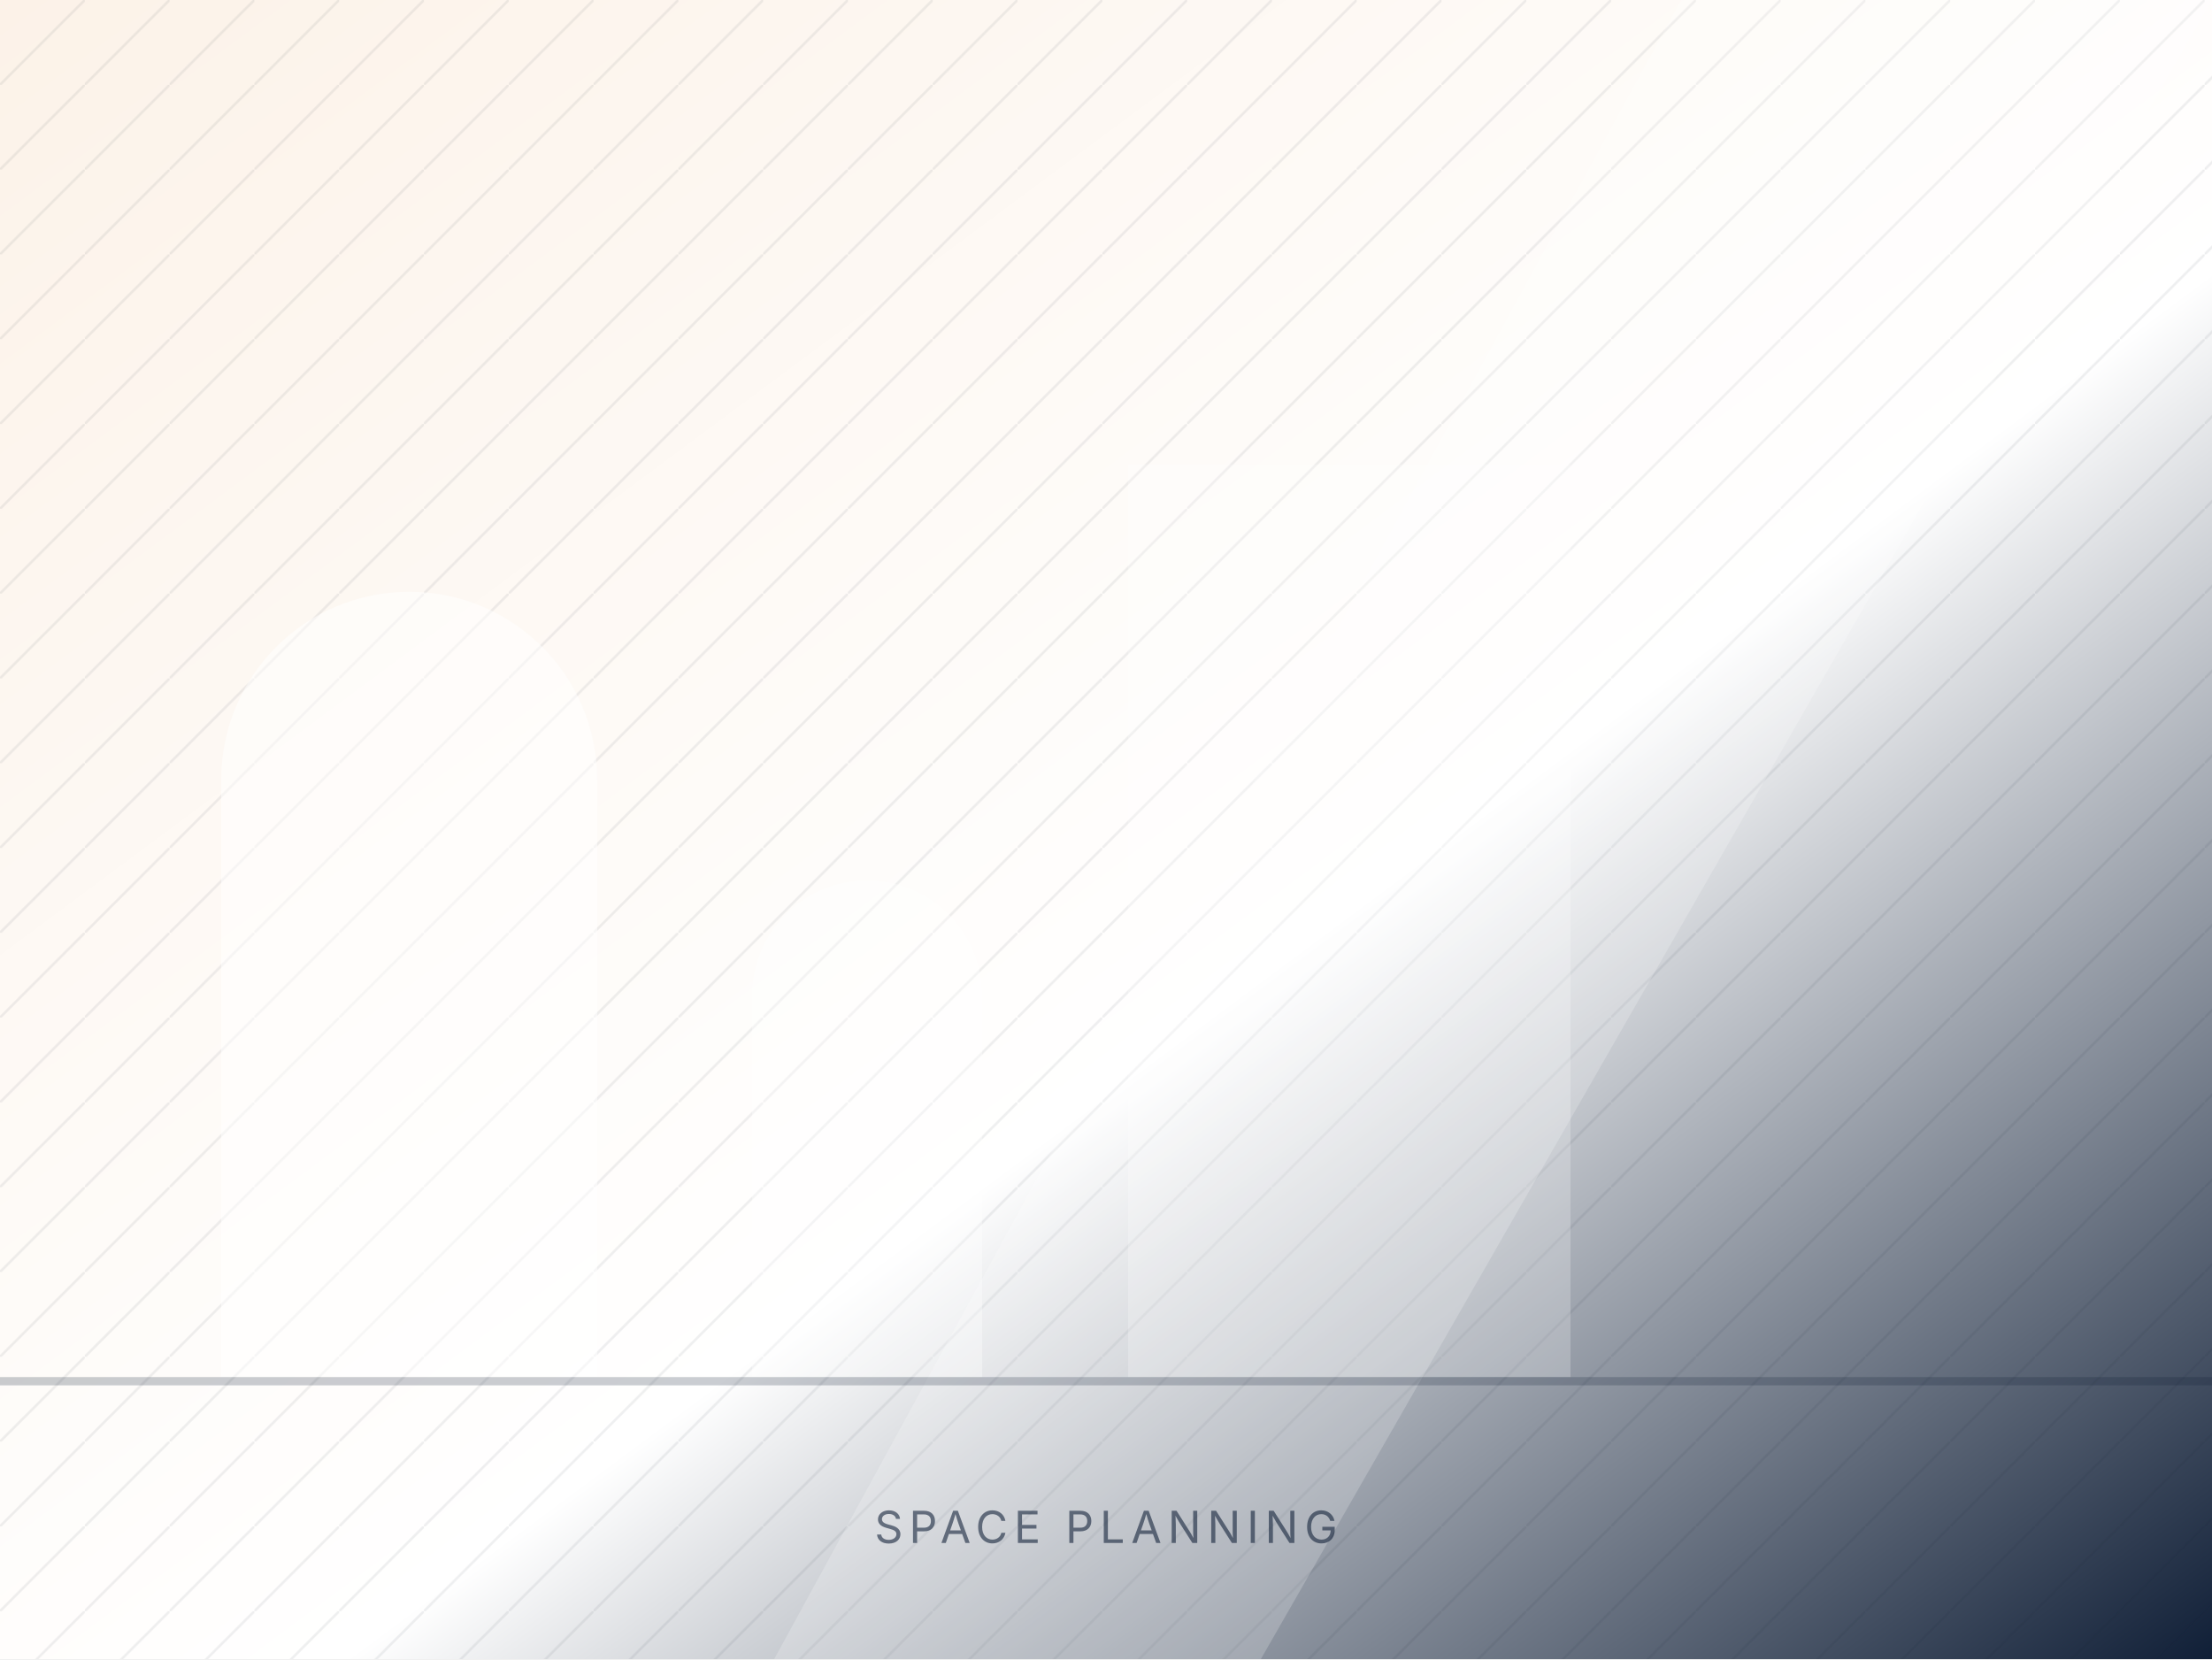
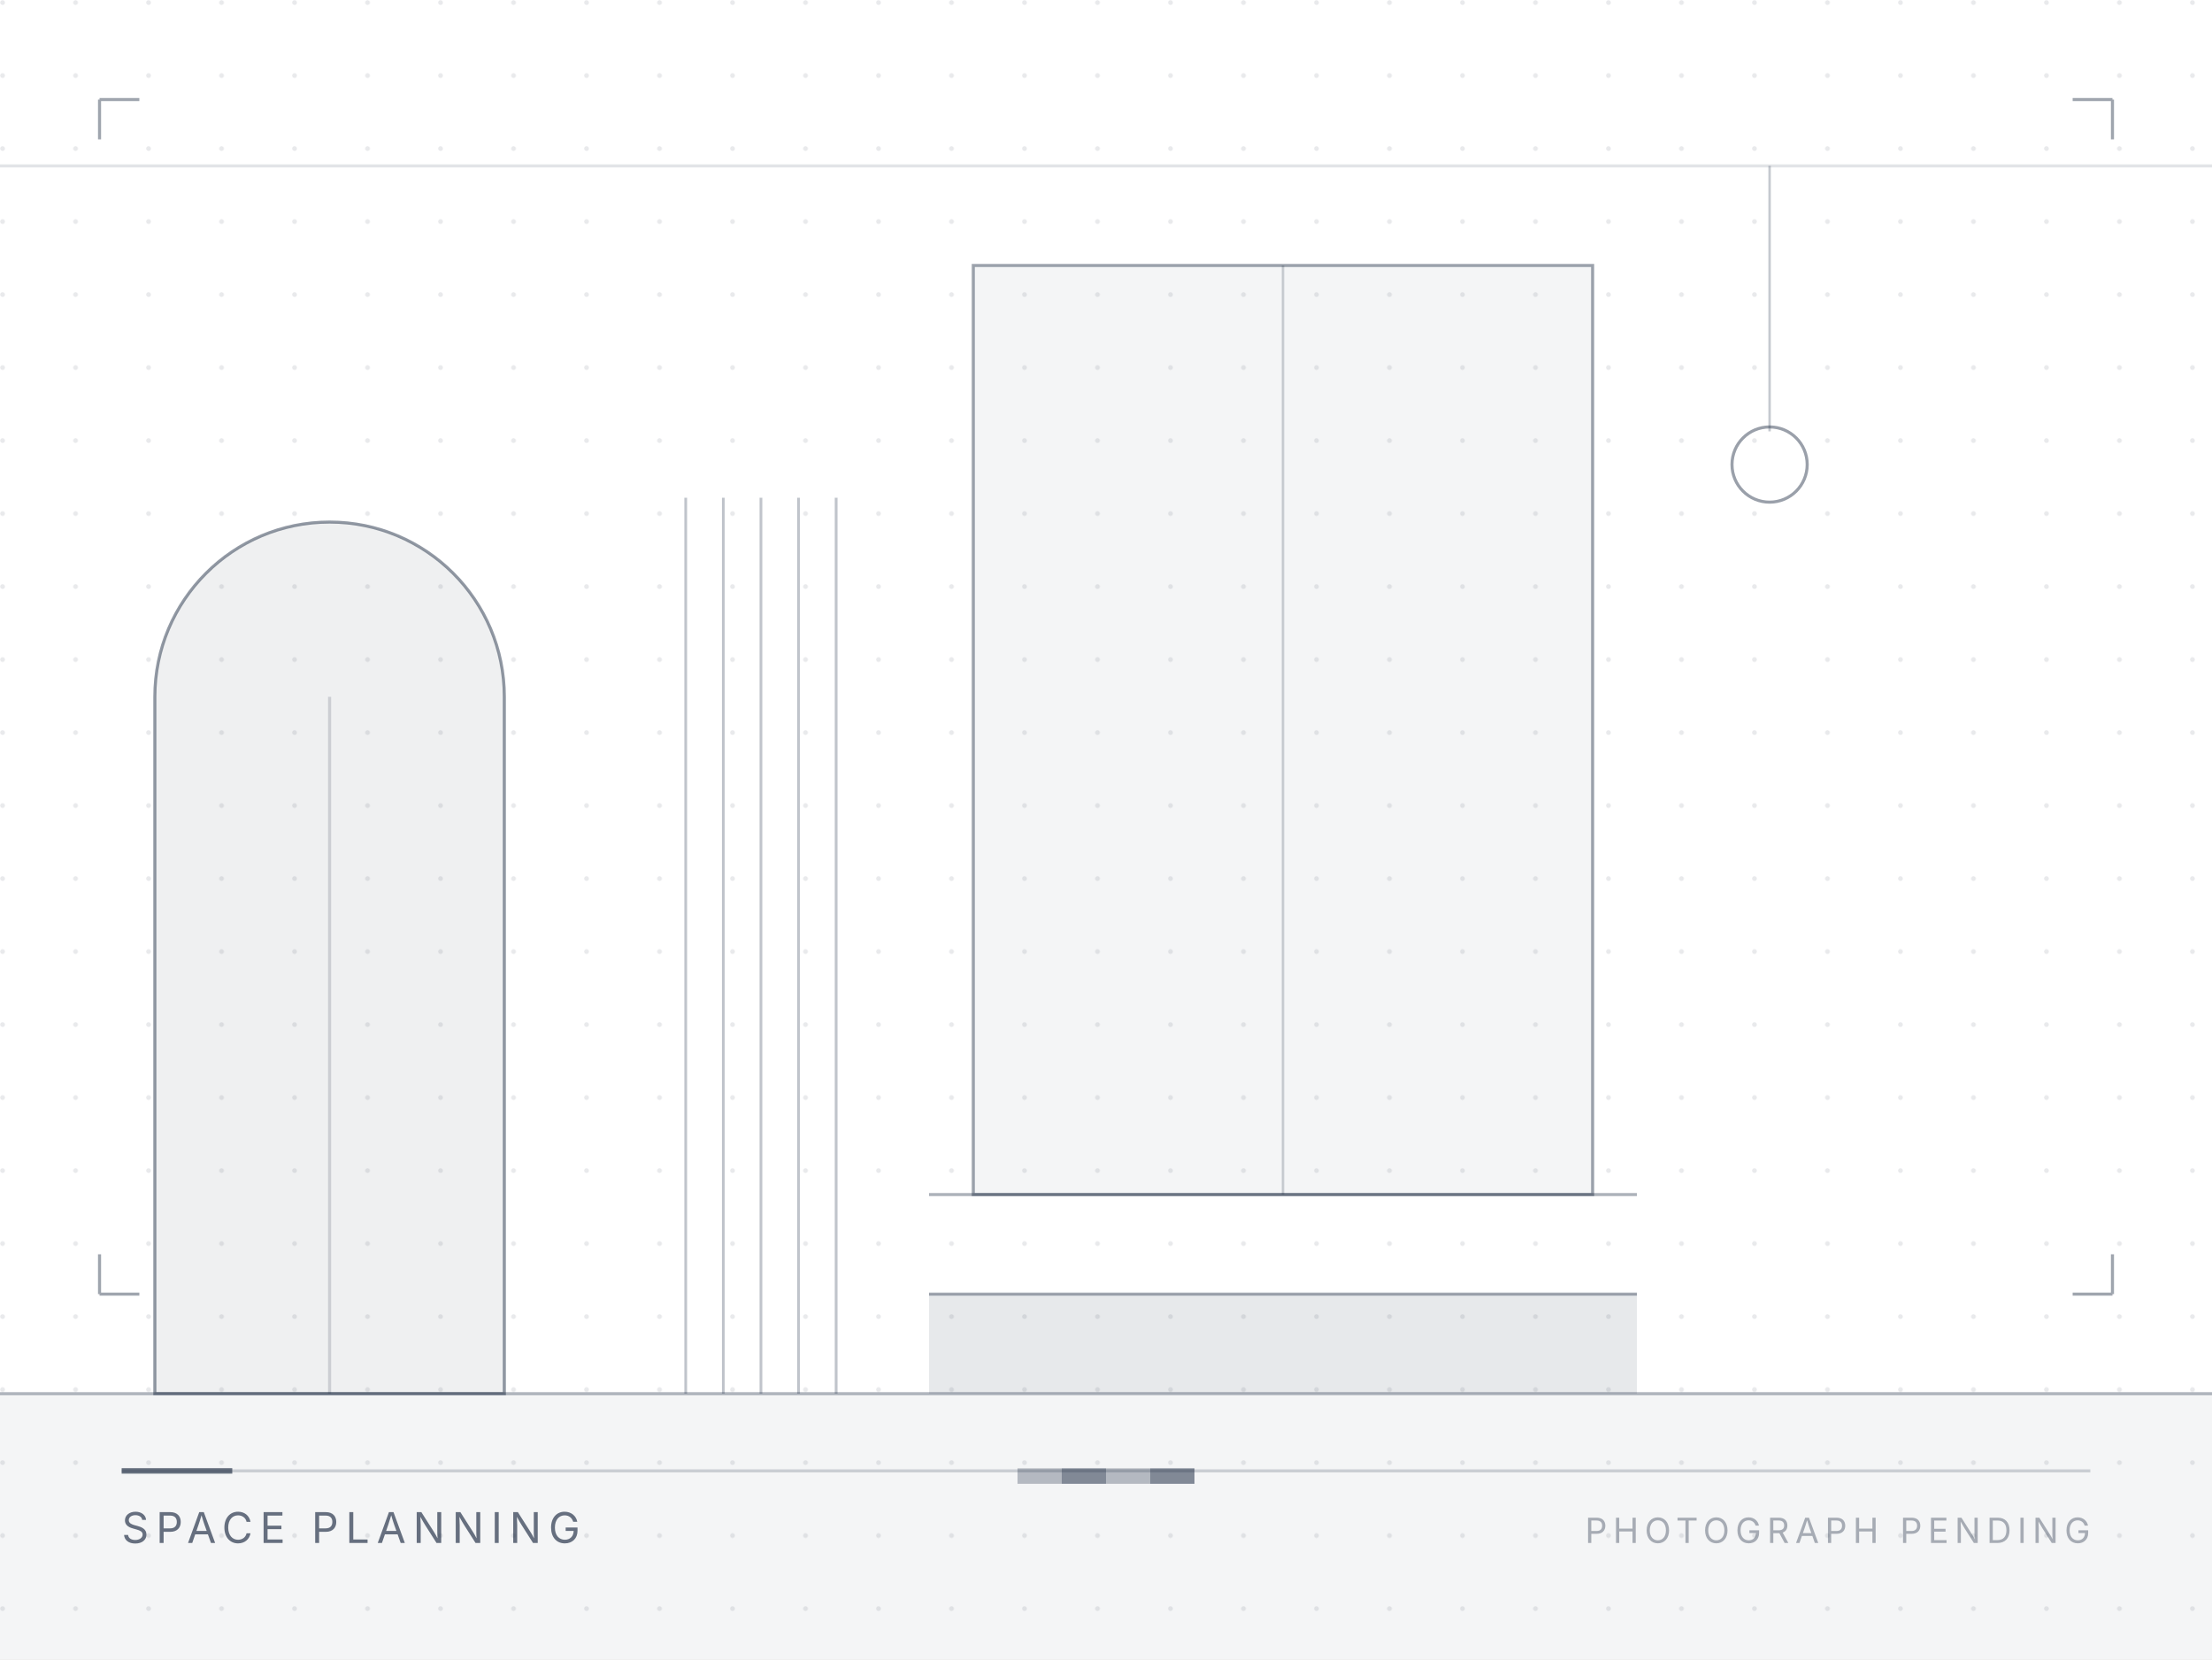
<svg xmlns="http://www.w3.org/2000/svg" viewBox="0 0 1200 900" width="1200" height="900">
  <defs>
-     <linearGradient id="g" x1="0" y1="0" x2="1" y2="1">
-       <stop offset="0%" stop-color="#fcf2e8" />
-       <stop offset="58%" stop-color="#ffffff" />
-       <stop offset="100%" stop-color="#0f1e36" />
-     </linearGradient>
-     <pattern id="d" width="46" height="46" patternUnits="userSpaceOnUse">
-       <path d="M0 46L46 0" stroke="#0f1e36" stroke-opacity="0.07" stroke-width="1.4" />
+     <pattern id="dots" width="39.6" height="39.6" patternUnits="userSpaceOnUse">
+       <circle cx="1.4" cy="1.4" r="1.3" fill="#0f1e36" fill-opacity="0.09" />
    </pattern>
  </defs>
-   <rect width="1200" height="900" fill="url(#g)" />
-   <rect width="1200" height="900" fill="url(#d)" />
-   <path d="M120 747V423a102 102 0 0 1 204 0V747Z" fill="#fff" fill-opacity="0.5" />
-   <path d="M408 747V540a62.4 62.4 0 0 1 124.8 0V747Z" fill="#fff" fill-opacity="0.34" />
-   <rect x="612" y="252" width="240" height="495" fill="#fff" fill-opacity="0.22" />
-   <path d="M912 0H1200L684 900H420Z" fill="#fff" fill-opacity="0.2" />
-   <rect y="747" width="1200" height="4.5" fill="#0f1e36" fill-opacity="0.22" />
-   <text x="600" y="837" text-anchor="middle" font-family="system-ui,-apple-system,Segoe UI,sans-serif" font-size="24" letter-spacing="3.36" fill="#0f1e36" fill-opacity="0.58">SPACE PLANNING</text>
+   <rect width="1200" height="900" fill="#ffffff" />
+   <rect width="1200" height="900" fill="url(#dots)" />
+   <path d="M0 90h1200" stroke="#0f1e36" stroke-opacity="0.12" stroke-width="1.667" />
+   <rect y="756" width="1200" height="144" fill="#0f1e36" fill-opacity="0.045" />
+   <path d="M0 756h1200" stroke="#0f1e36" stroke-opacity="0.32" stroke-width="1.667" />
+   <path d="M84 756V378a94.8 94.8 0 0 1 189.6 0V756Z" fill="#0f1e36" fill-opacity="0.07" stroke="#0f1e36" stroke-opacity="0.45" stroke-width="1.667" />
+   <path d="M178.8 378V756" stroke="#0f1e36" stroke-opacity="0.16" stroke-width="1.667" />
+   <path d="M372 270V756" stroke="#0f1e36" stroke-opacity="0.26" stroke-width="1.5" />
+   <path d="M392.4 270V756" stroke="#0f1e36" stroke-opacity="0.26" stroke-width="1.5" />
+   <path d="M412.8 270V756" stroke="#0f1e36" stroke-opacity="0.26" stroke-width="1.5" />
+   <path d="M433.2 270V756" stroke="#0f1e36" stroke-opacity="0.26" stroke-width="1.5" />
+   <path d="M453.6 270V756" stroke="#0f1e36" stroke-opacity="0.26" stroke-width="1.5" />
+   <rect x="528" y="144" width="336" height="504" fill="#0f1e36" fill-opacity="0.045" stroke="#0f1e36" stroke-opacity="0.4" stroke-width="1.667" />
+   <path d="M696 144v504" stroke="#0f1e36" stroke-opacity="0.2" stroke-width="1.333" />
+   <path d="M504 648h384" stroke="#0f1e36" stroke-opacity="0.34" stroke-width="1.667" />
+   <path d="M504 756h384v-54h-384Z" fill="#0f1e36" fill-opacity="0.1" />
+   <path d="M504 702h384" stroke="#0f1e36" stroke-opacity="0.38" stroke-width="1.667" />
+   <path d="M960 90v144" stroke="#0f1e36" stroke-opacity="0.24" stroke-width="1.333" />
+   <circle cx="960" cy="252" r="20.4" fill="none" stroke="#0f1e36" stroke-opacity="0.42" stroke-width="1.667" />
+   <path d="M54 54v21.6M54 54h21.6" fill="none" stroke="#0f1e36" stroke-opacity="0.4" stroke-width="1.667" />
+   <path d="M1146 54v21.6M1146 54h-21.6" fill="none" stroke="#0f1e36" stroke-opacity="0.4" stroke-width="1.667" />
+   <path d="M54 702v-21.6M54 702h21.6" fill="none" stroke="#0f1e36" stroke-opacity="0.4" stroke-width="1.667" />
+   <path d="M1146 702v-21.6M1146 702h-21.6" fill="none" stroke="#0f1e36" stroke-opacity="0.4" stroke-width="1.667" />
+   <rect x="552" y="796.5" width="24" height="8.4" fill="#0f1e36" fill-opacity="0.28" />
+   <rect x="576" y="796.5" width="24" height="8.4" fill="#0f1e36" fill-opacity="0.5" />
+   <rect x="600" y="796.5" width="24" height="8.4" fill="#0f1e36" fill-opacity="0.28" />
+   <rect x="624" y="796.5" width="24" height="8.4" fill="#0f1e36" fill-opacity="0.5" />
+   <path d="M66 797.9h1068" stroke="#0f1e36" stroke-opacity="0.18" stroke-width="1.667" />
+   <path d="M66 797.9h60" stroke="#0f1e36" stroke-opacity="0.6" stroke-width="3" />
+   <text x="66" y="837" font-family="system-ui,-apple-system,Segoe UI,sans-serif" font-size="23" letter-spacing="3.84" fill="#0f1e36" fill-opacity="0.62">SPACE PLANNING</text>
+   <text x="1134" y="837" text-anchor="end" font-family="system-ui,-apple-system,sans-serif" font-size="18.86" letter-spacing="3.12" fill="#0f1e36" fill-opacity="0.34">PHOTOGRAPH PENDING</text>
</svg>
